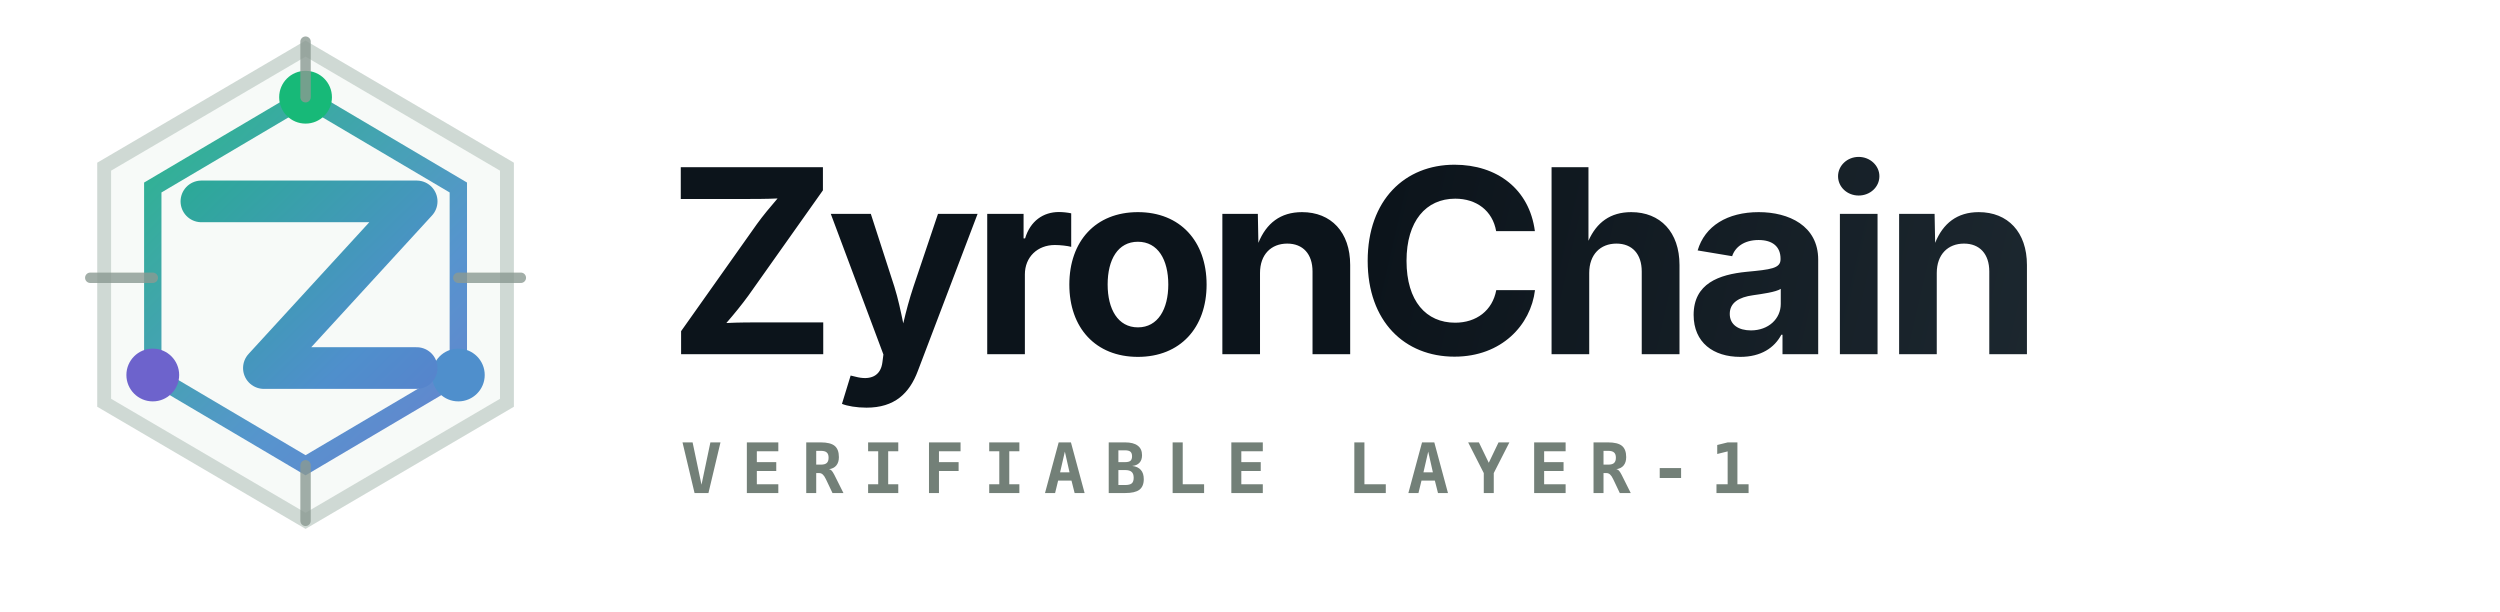
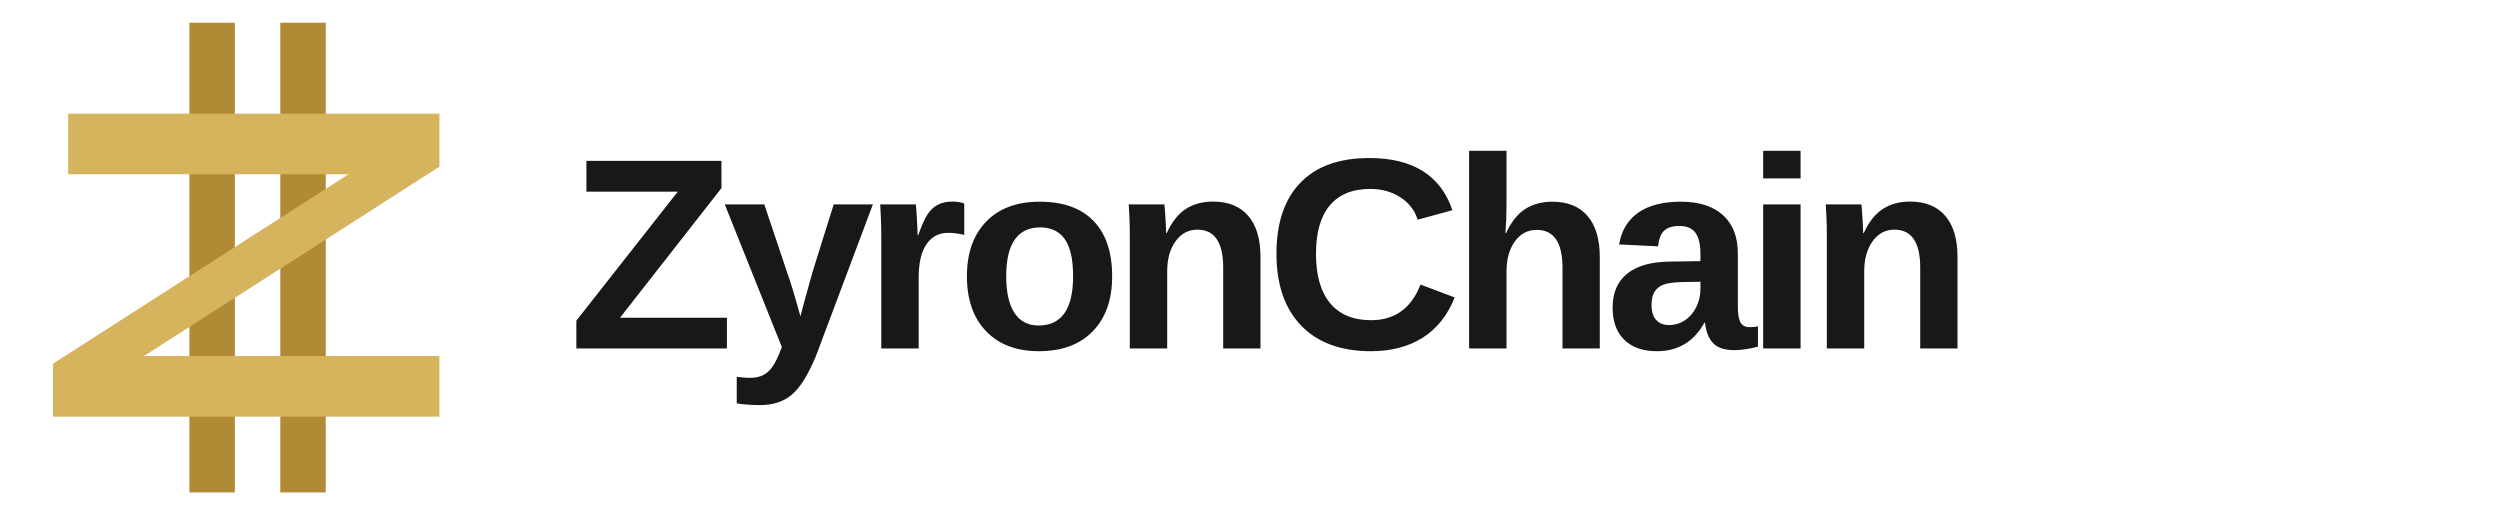
- <svg xmlns="http://www.w3.org/2000/svg" viewBox="0 0 360 88" role="img" aria-labelledby="title desc">
-   <defs>
-     <linearGradient id="zyron-g" x1="8" y1="8" x2="78" y2="80" gradientUnits="userSpaceOnUse">
-       <stop stop-color="#17b978" />
-       <stop offset="0.55" stop-color="#4f8fcc" />
-       <stop offset="1" stop-color="#6d63cc" />
-     </linearGradient>
-     <linearGradient id="zyron-text" x1="106" y1="18" x2="332" y2="70" gradientUnits="userSpaceOnUse">
-       <stop stop-color="#0c141b" />
-       <stop offset="1" stop-color="#33424b" />
-     </linearGradient>
-   </defs>
-   <g transform="translate(4 4)">
-     <path d="M40 3 69 20v34L40 71 11 54V20Z" fill="#f7faf8" stroke="#cfd9d4" stroke-width="2" />
-     <path d="M40 10 62 23v27L40 63 18 50V23Z" fill="none" stroke="url(#zyron-g)" stroke-width="2.5" opacity=".95" />
-     <circle cx="40" cy="10" r="3.8" fill="#17b978" />
-     <circle cx="62" cy="50" r="3.8" fill="#4f8fcc" />
-     <circle cx="18" cy="50" r="3.8" fill="#6d63cc" />
-     <path d="M25 25h31L34 49h22" fill="none" stroke="url(#zyron-g)" stroke-width="6" stroke-linecap="round" stroke-linejoin="round" />
-     <path d="M9 36h9M62 36h9M40 2v8M40 63v8" stroke="#8b9a92" stroke-width="1.5" stroke-linecap="round" opacity=".8" />
-   </g>
-   <g transform="translate(96 0)">
-     <text x="0" y="51" fill="url(#zyron-text)" font-family="Inter, ui-sans-serif, system-ui, -apple-system, BlinkMacSystemFont, 'Segoe UI', sans-serif" font-size="37" font-weight="740" letter-spacing="-1.5">ZyronChain</text>
-     <text x="2" y="71" fill="#738078" font-family="ui-monospace, SFMono-Regular, Menlo, Consolas, monospace" font-size="10" font-weight="600" letter-spacing="2.7">VERIFIABLE LAYER-1</text>
-   </g>
+ <svg xmlns="http://www.w3.org/2000/svg" viewBox="0 0 330 68" role="img" aria-label="ZyronChain">
+   <path d="M25 3h6v62h-6zM37 3h6v62h-6z" fill="#b18a35" />
+   <path d="M9 15h49v7L19 47h39v8H7v-7l39-25H9z" fill="#d6b35d" />
+   <text x="75" y="46" fill="#181818" font-family="Segoe UI,Arial,sans-serif" font-size="36" font-weight="650" letter-spacing="-1.6">ZyronChain</text>
</svg>
